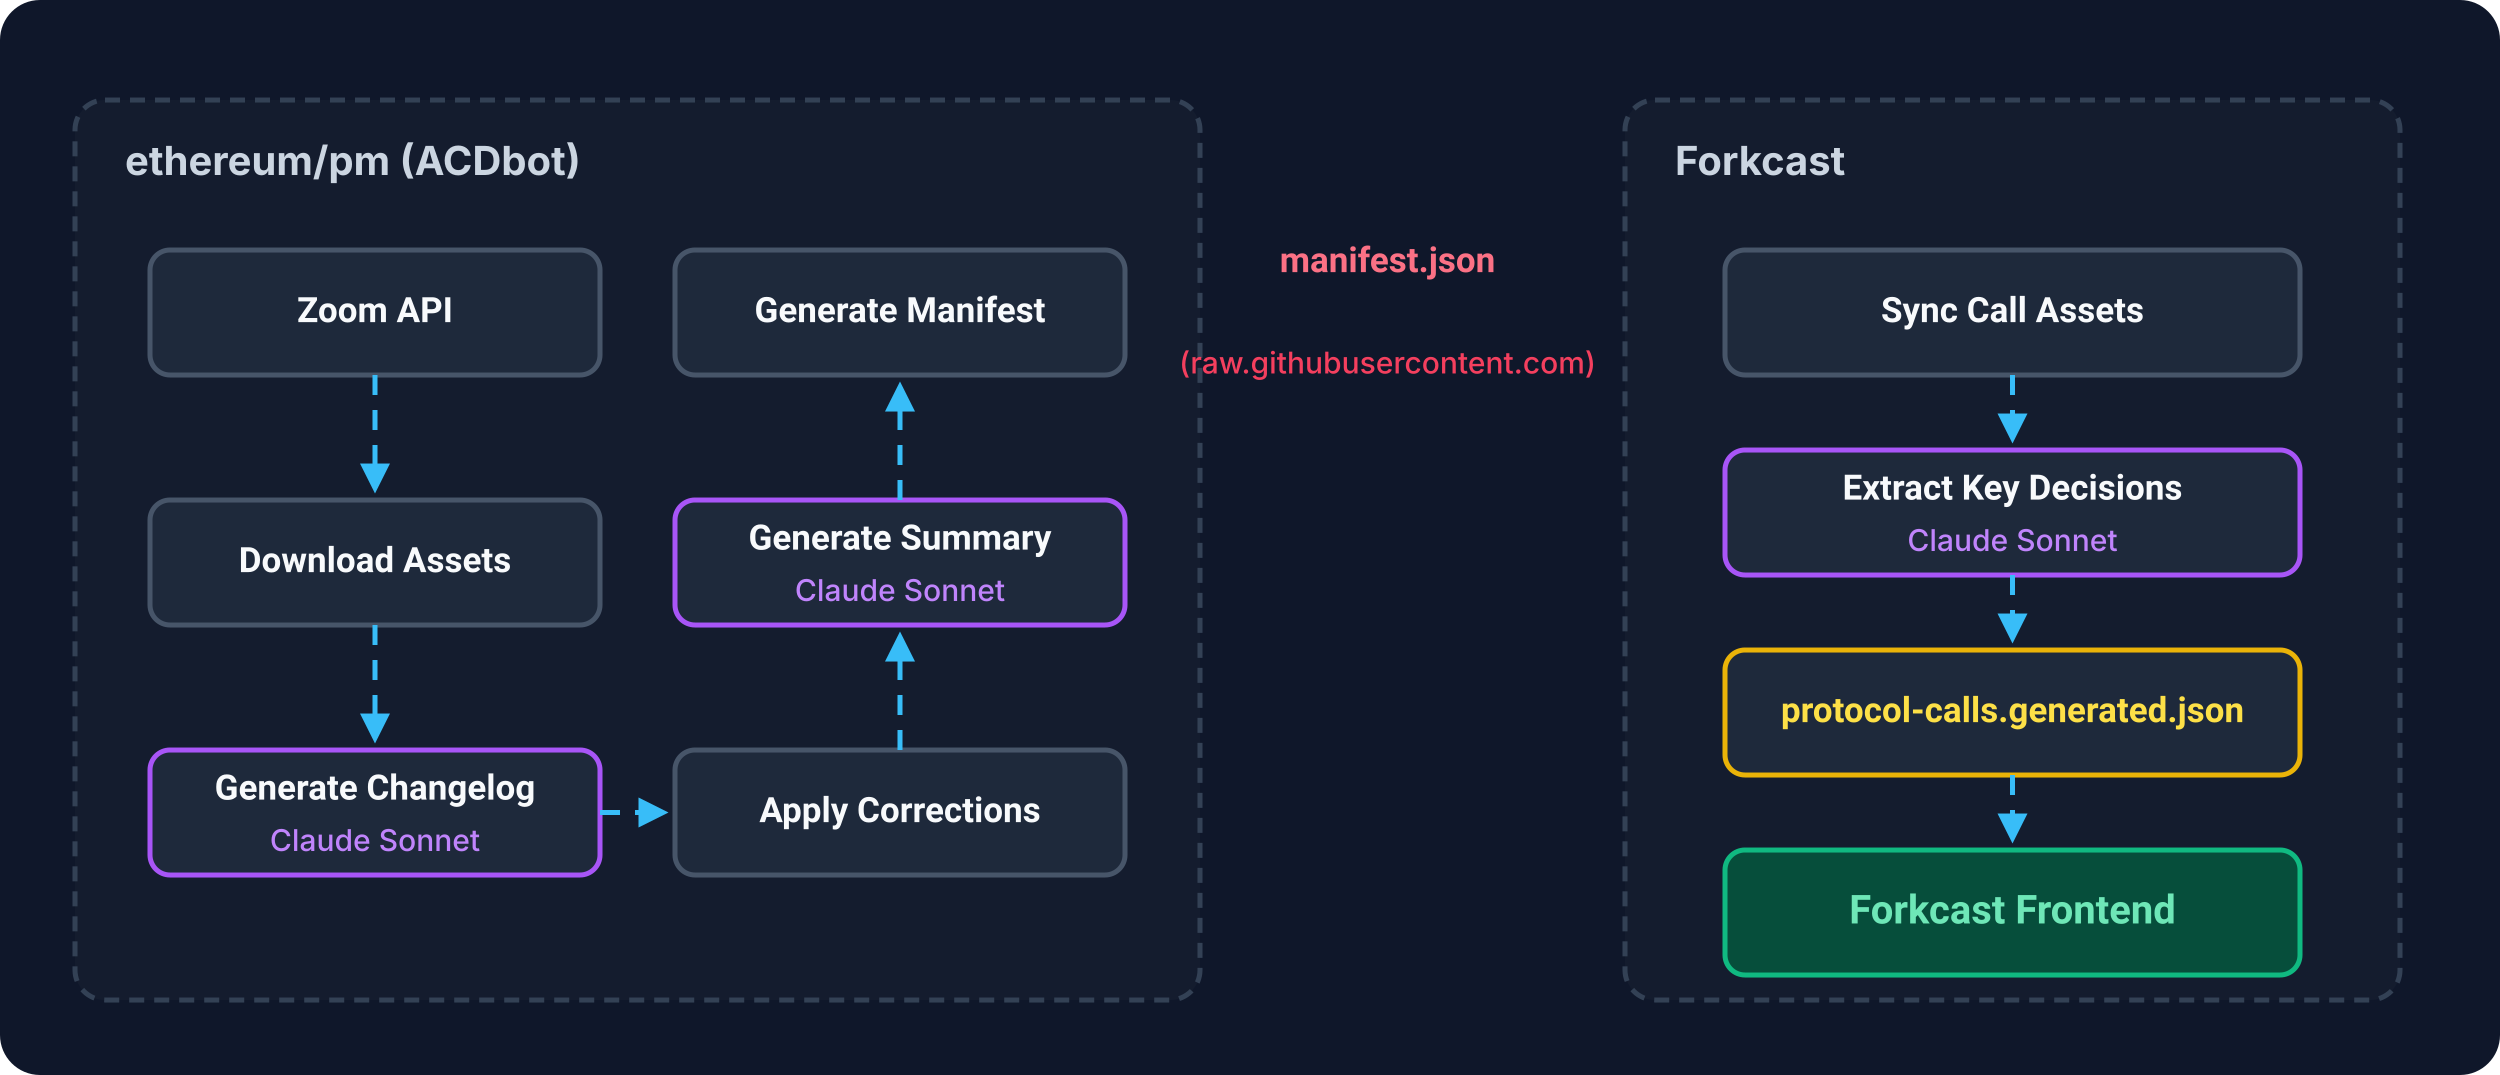
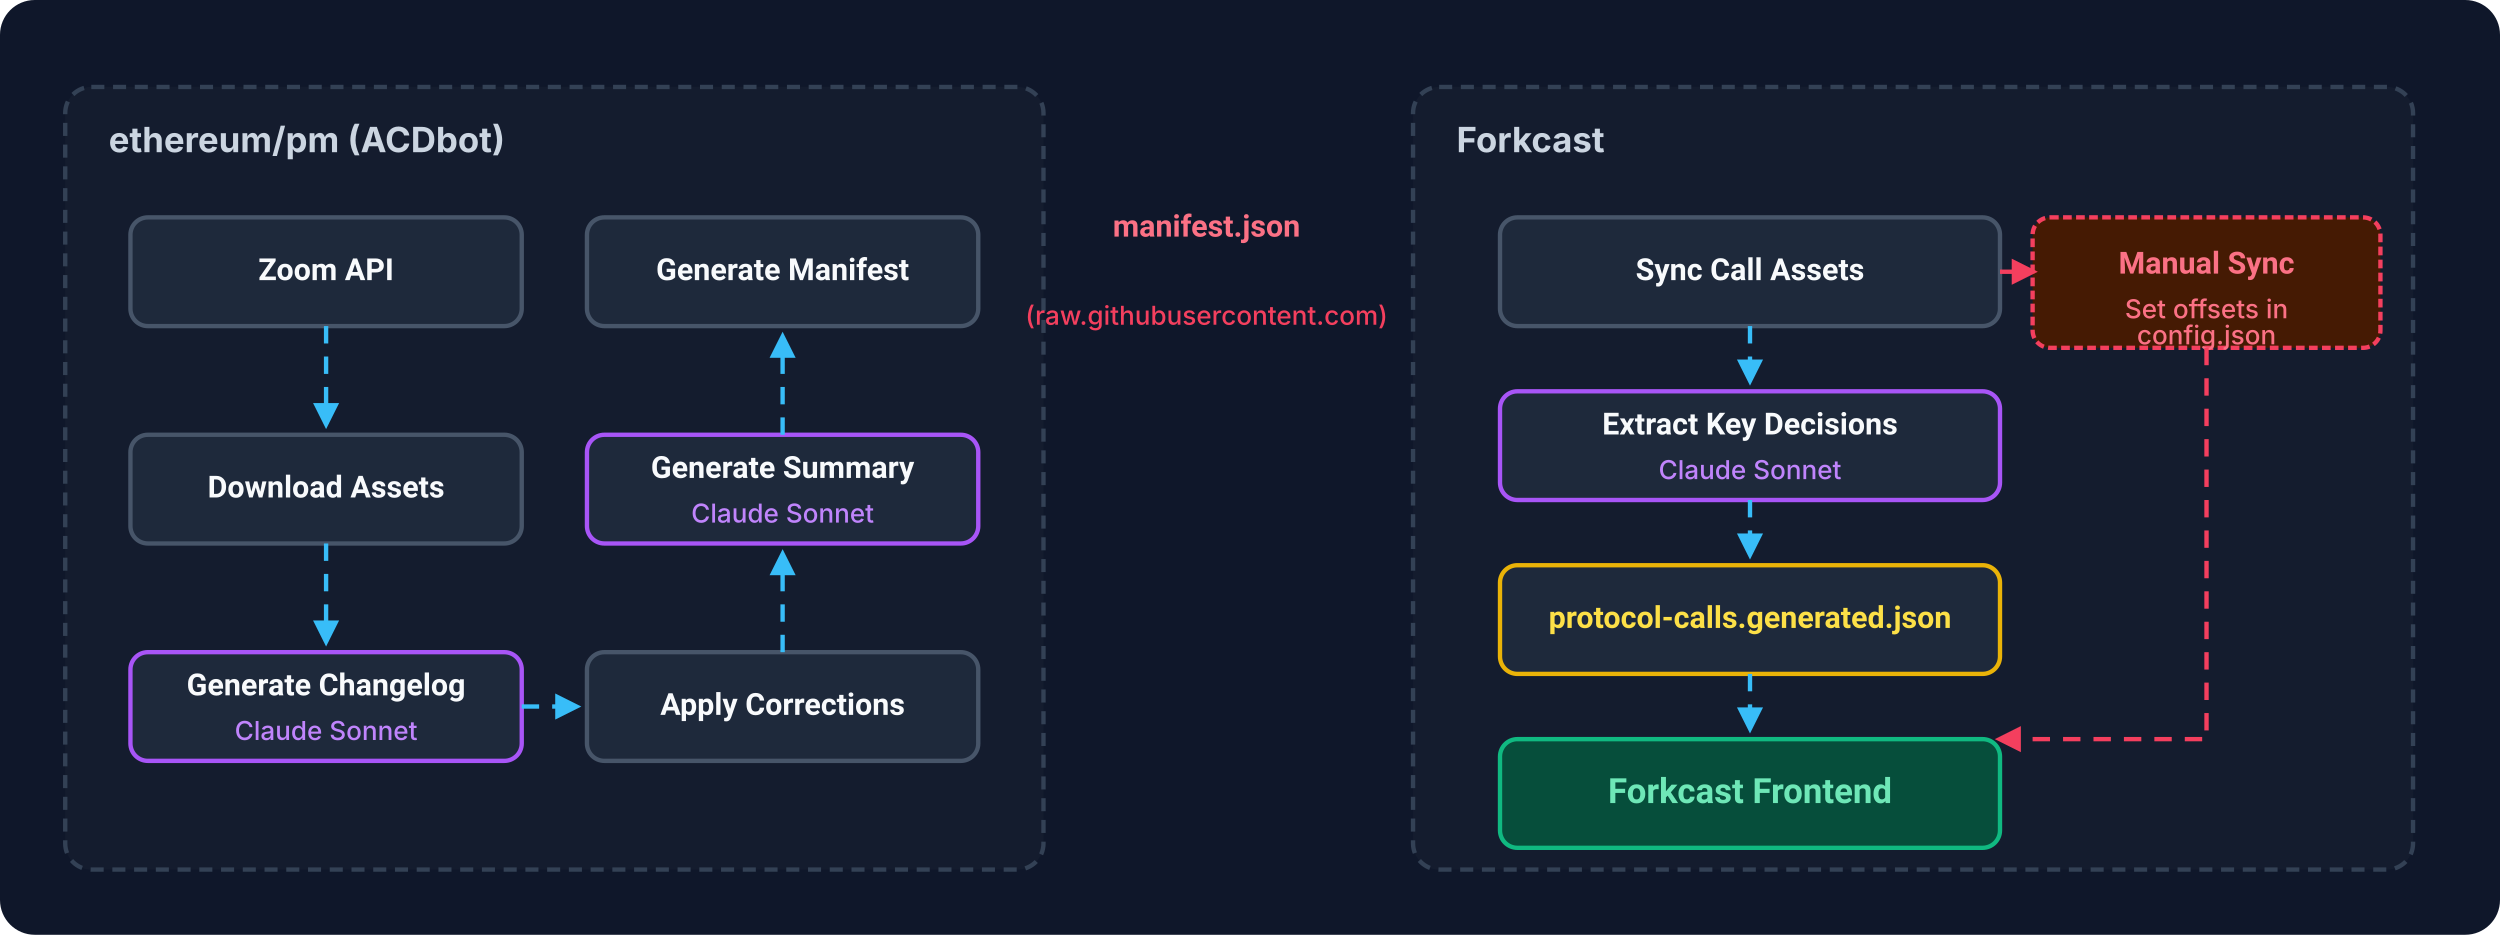
- <svg xmlns="http://www.w3.org/2000/svg" viewBox="0 0 1000 430" width="100%" height="100%">
+ <svg xmlns="http://www.w3.org/2000/svg" viewBox="0 0 1150 430" width="100%" height="100%">
  <defs>
    <marker id="arrow" viewBox="0 0 10 10" refX="8" refY="5" markerWidth="6" markerHeight="6" orient="auto">
      <path d="M 0 0 L 10 5 L 0 10 z" fill="#38bdf8" />
    </marker>
    <marker id="arrow-red" viewBox="0 0 10 10" refX="8" refY="5" markerWidth="6" markerHeight="6" orient="auto">
      <path d="M 0 0 L 10 5 L 0 10 z" fill="#f43f5e" />
    </marker>
  </defs>
  <style>
    .bg { fill: #0f172a; rx: 16px; }
    .subgraph { fill: #1e293b; fill-opacity: 0.3; stroke: #334155; stroke-width: 2; stroke-dasharray: 6 4; rx: 12px; }
    .box { fill: #1e293b; stroke: #475569; stroke-width: 2; rx: 8px; }
    .box-ai { stroke: #a855f7; }
    .box-file { stroke: #eab308; }
    .box-ui { fill: #064e3b; stroke: #10b981; }
+     .box-manual { fill: #451a03; stroke: #f43f5e; stroke-width: 2; stroke-dasharray: 4 2; rx: 8px; }
    .text { font-family: ui-sans-serif, system-ui, -apple-system, BlinkMacSystemFont, "Segoe UI", Roboto, "Helvetica Neue", Arial, sans-serif; font-size: 14px; font-weight: 600; fill: #f8fafc; text-anchor: middle; dominant-baseline: middle; }
    .text-sm { font-family: ui-sans-serif, system-ui, -apple-system, sans-serif; font-size: 12px; font-weight: 500; fill: #94a3b8; text-anchor: middle; dominant-baseline: middle; }
    .text-ai { fill: #c084fc; }
+     .text-manual { fill: #fb7185; }
    .title { font-family: ui-sans-serif, system-ui, -apple-system, sans-serif; font-size: 16px; font-weight: 700; fill: #cbd5e1; }
    .path-anim { fill: none; stroke: #38bdf8; stroke-width: 2; stroke-dasharray: 8 6; animation: flow 1s linear infinite; marker-end: url(#arrow); }
    .path-cross { fill: none; stroke: #f43f5e; stroke-width: 3; stroke-dasharray: 8 6; animation: flow 1s linear infinite; filter: drop-shadow(0 0 4px rgba(244,63,94,0.4)); marker-end: url(#arrow-red); }
    @keyframes flow { to { stroke-dashoffset: -14; } }
  </style>
-   <rect width="1000" height="430" class="bg" />
+   <rect width="1150" height="430" class="bg" />
  <rect x="30" y="40" width="450" height="360" class="subgraph" />
  <text x="50" y="70" class="title">ethereum/pm (ACDbot)</text>
-   <rect x="650" y="40" width="310" height="360" class="subgraph" />
+   <rect x="650" y="40" width="460" height="360" class="subgraph" />
  <text x="670" y="70" class="title">Forkcast</text>
  <rect x="60" y="100" width="180" height="50" class="box" />
  <text x="150" y="125" class="text">Zoom API</text>
  <rect x="60" y="200" width="180" height="50" class="box" />
  <text x="150" y="225" class="text">Download Assets</text>
  <rect x="60" y="300" width="180" height="50" class="box box-ai" />
  <text x="150" y="316" class="text">Generate Changelog</text>
  <text x="150" y="336" class="text-sm text-ai">Claude Sonnet</text>
  <rect x="270" y="300" width="180" height="50" class="box" />
  <text x="360" y="325" class="text">Apply Corrections</text>
  <rect x="270" y="200" width="180" height="50" class="box box-ai" />
  <text x="360" y="216" class="text">Generate Summary</text>
  <text x="360" y="236" class="text-sm text-ai">Claude Sonnet</text>
  <rect x="270" y="100" width="180" height="50" class="box" />
  <text x="360" y="125" class="text">Generate Manifest</text>
  <path d="M 150 150 L 150 195" class="path-anim" />
  <path d="M 150 250 L 150 295" class="path-anim" />
  <path d="M 240 325 L 265 325" class="path-anim" />
  <path d="M 360 300 L 360 255" class="path-anim" />
  <path d="M 360 200 L 360 155" class="path-anim" />
  <path d="M 450 125 L 682 125" class="path-cross" />
  <text x="555" y="105" class="text" style="fill:#fb7185;">manifest.json</text>
  <text x="555" y="145" class="text-sm" style="fill:#f43f5e;">(raw.githubusercontent.com)</text>
  <rect x="690" y="100" width="230" height="50" class="box" />
  <text x="805" y="125" class="text">Sync Call Assets</text>
+   <rect x="935" y="100" width="160" height="60" class="box-manual" />
+   <text x="1015" y="122" class="text text-manual">Manual Sync</text>
+   <text x="1015" y="142" class="text-sm text-manual">Set offsets in</text>
+   <text x="1015" y="154" class="text-sm text-manual">config.json</text>
  <rect x="690" y="180" width="230" height="50" class="box box-ai" />
  <text x="805" y="196" class="text">Extract Key Decisions</text>
  <text x="805" y="216" class="text-sm text-ai">Claude Sonnet</text>
  <rect x="690" y="260" width="230" height="50" class="box box-file" />
  <text x="805" y="285" class="text" style="fill:#fde047;">protocol-calls.generated.json</text>
  <rect x="690" y="340" width="230" height="50" class="box box-ui" />
  <text x="805" y="365" class="text" style="fill:#6ee7b7; font-size:16px;">Forkcast Frontend</text>
  <path d="M 805 150 L 805 175" class="path-anim" />
+   <path d="M 920 125 L 935 125" class="path-anim" style="stroke: #f43f5e; marker-end: url(#arrow-red);" />
+   <path d="M 1015 160 L 1015 340 L 920 340" class="path-anim" style="stroke: #f43f5e; marker-end: url(#arrow-red);" />
  <path d="M 805 230 L 805 255" class="path-anim" />
  <path d="M 805 310 L 805 335" class="path-anim" />
</svg>
